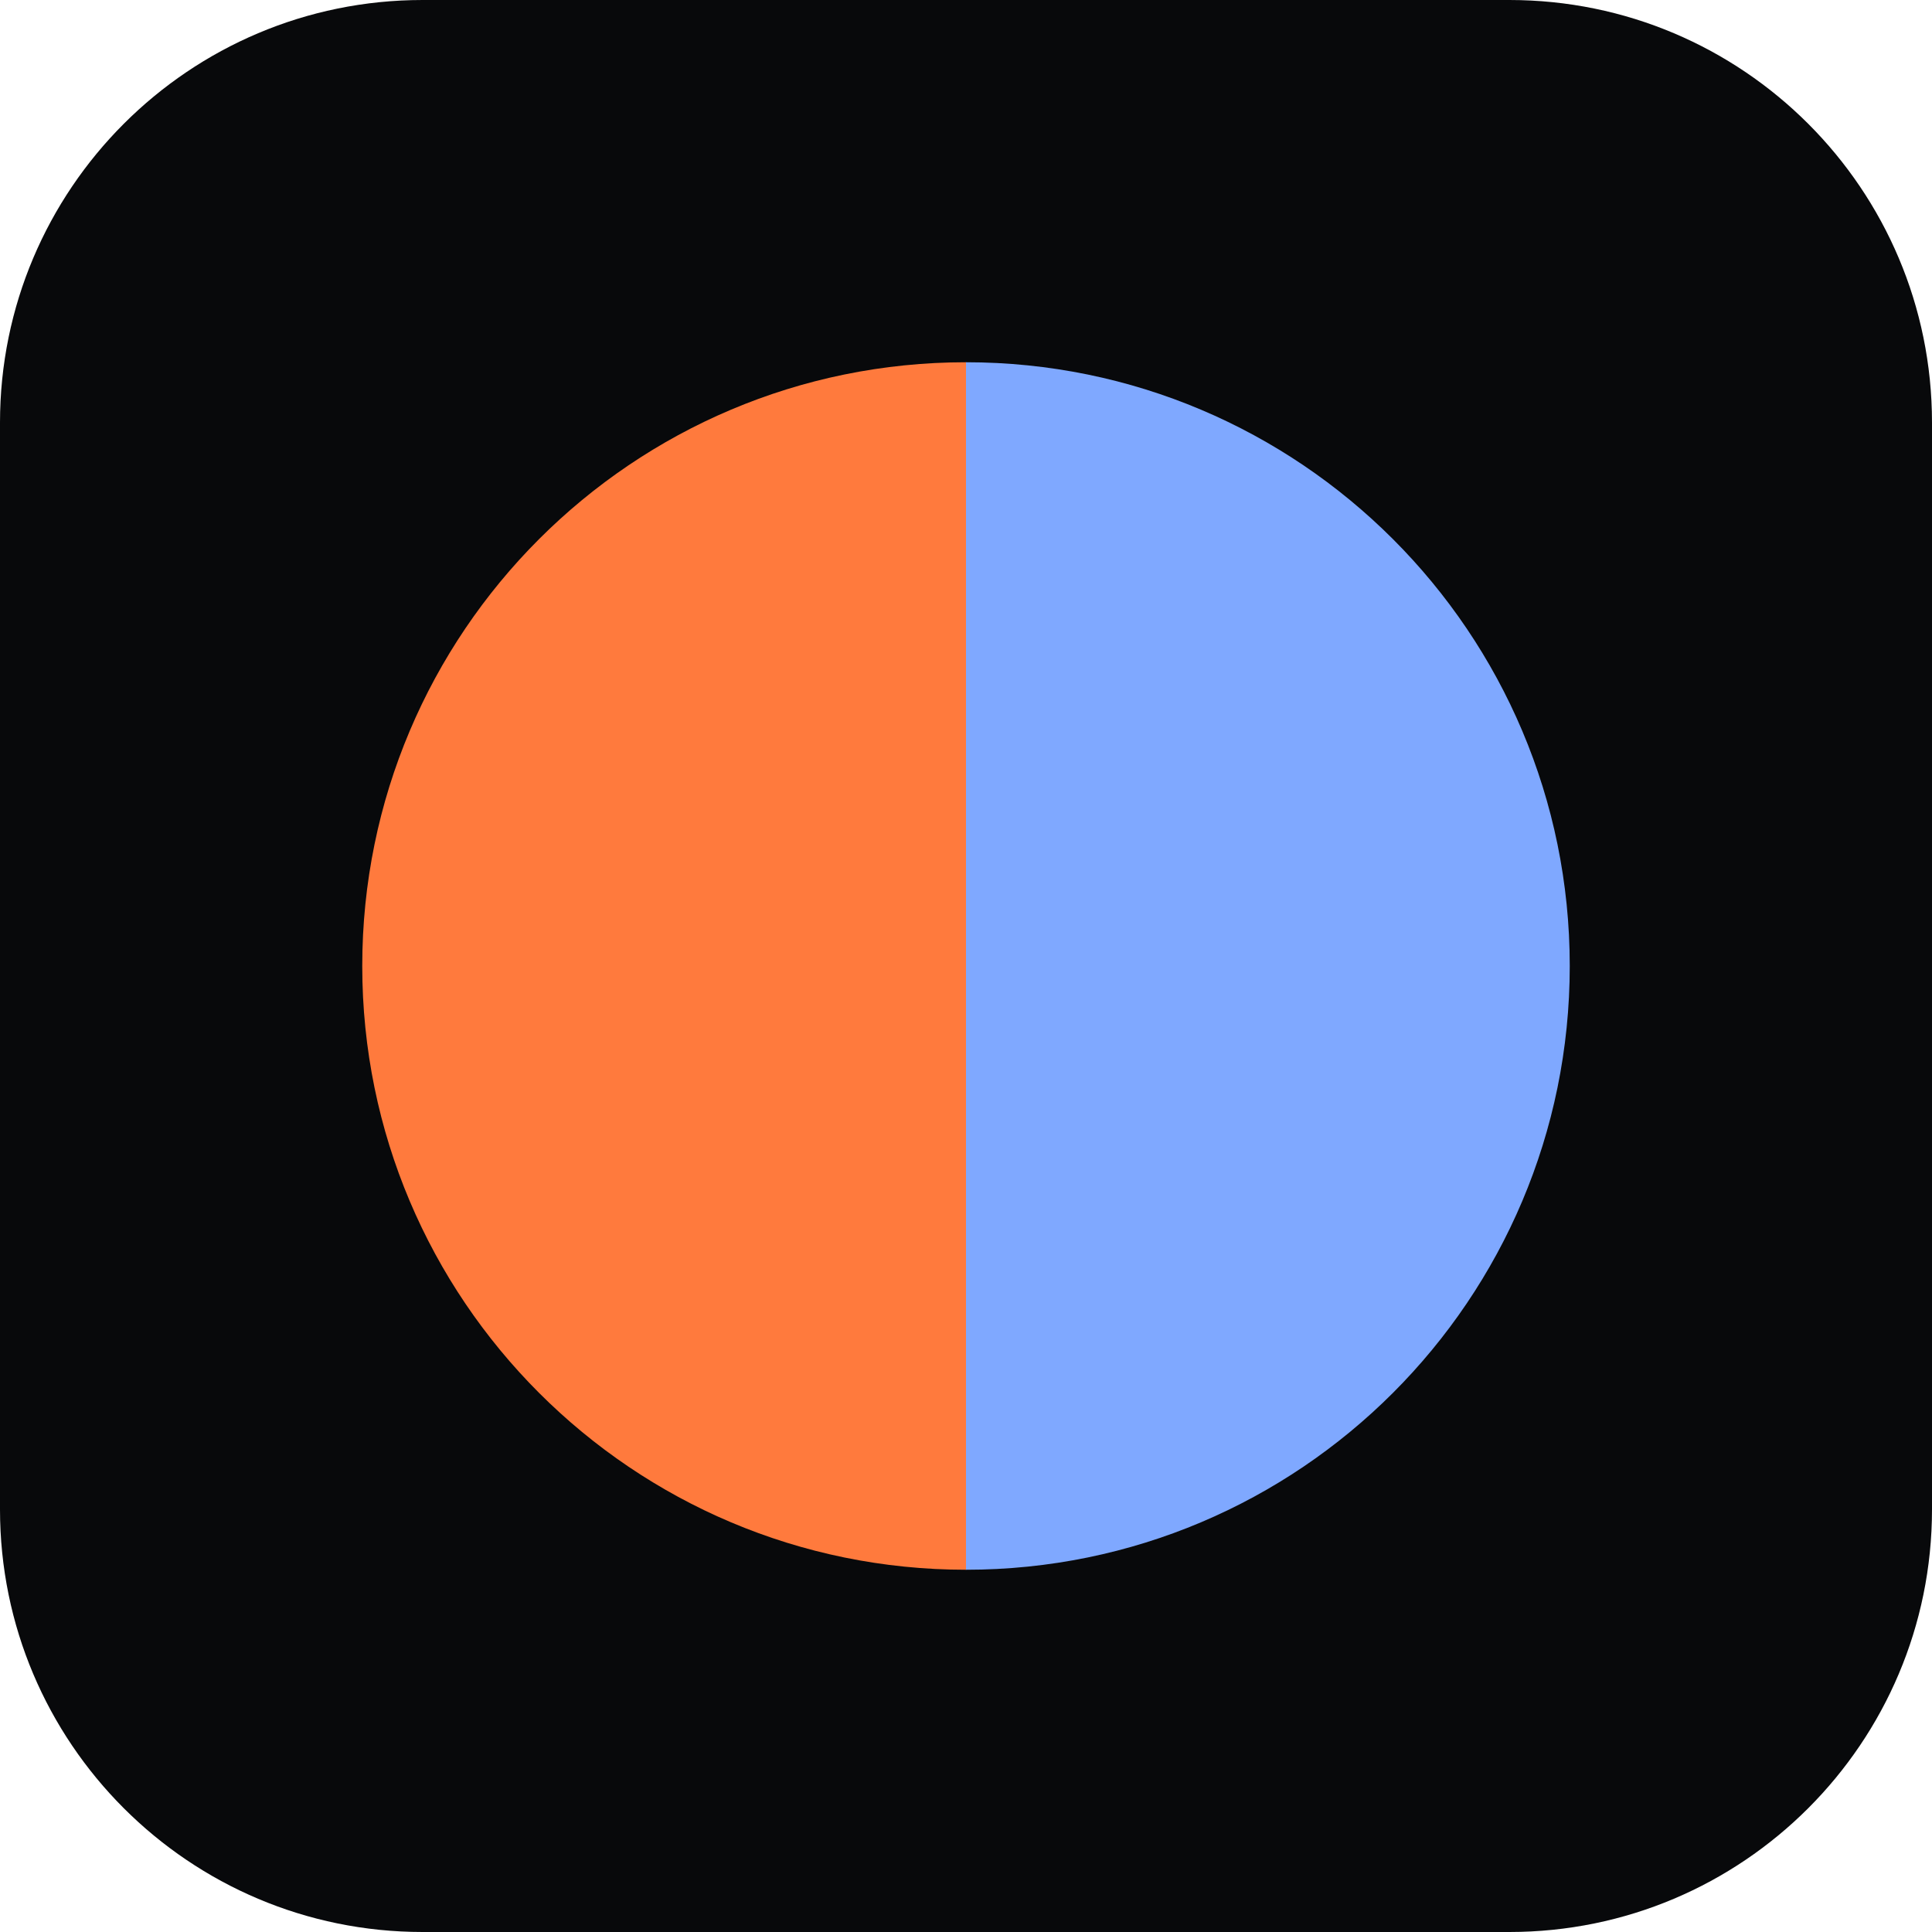
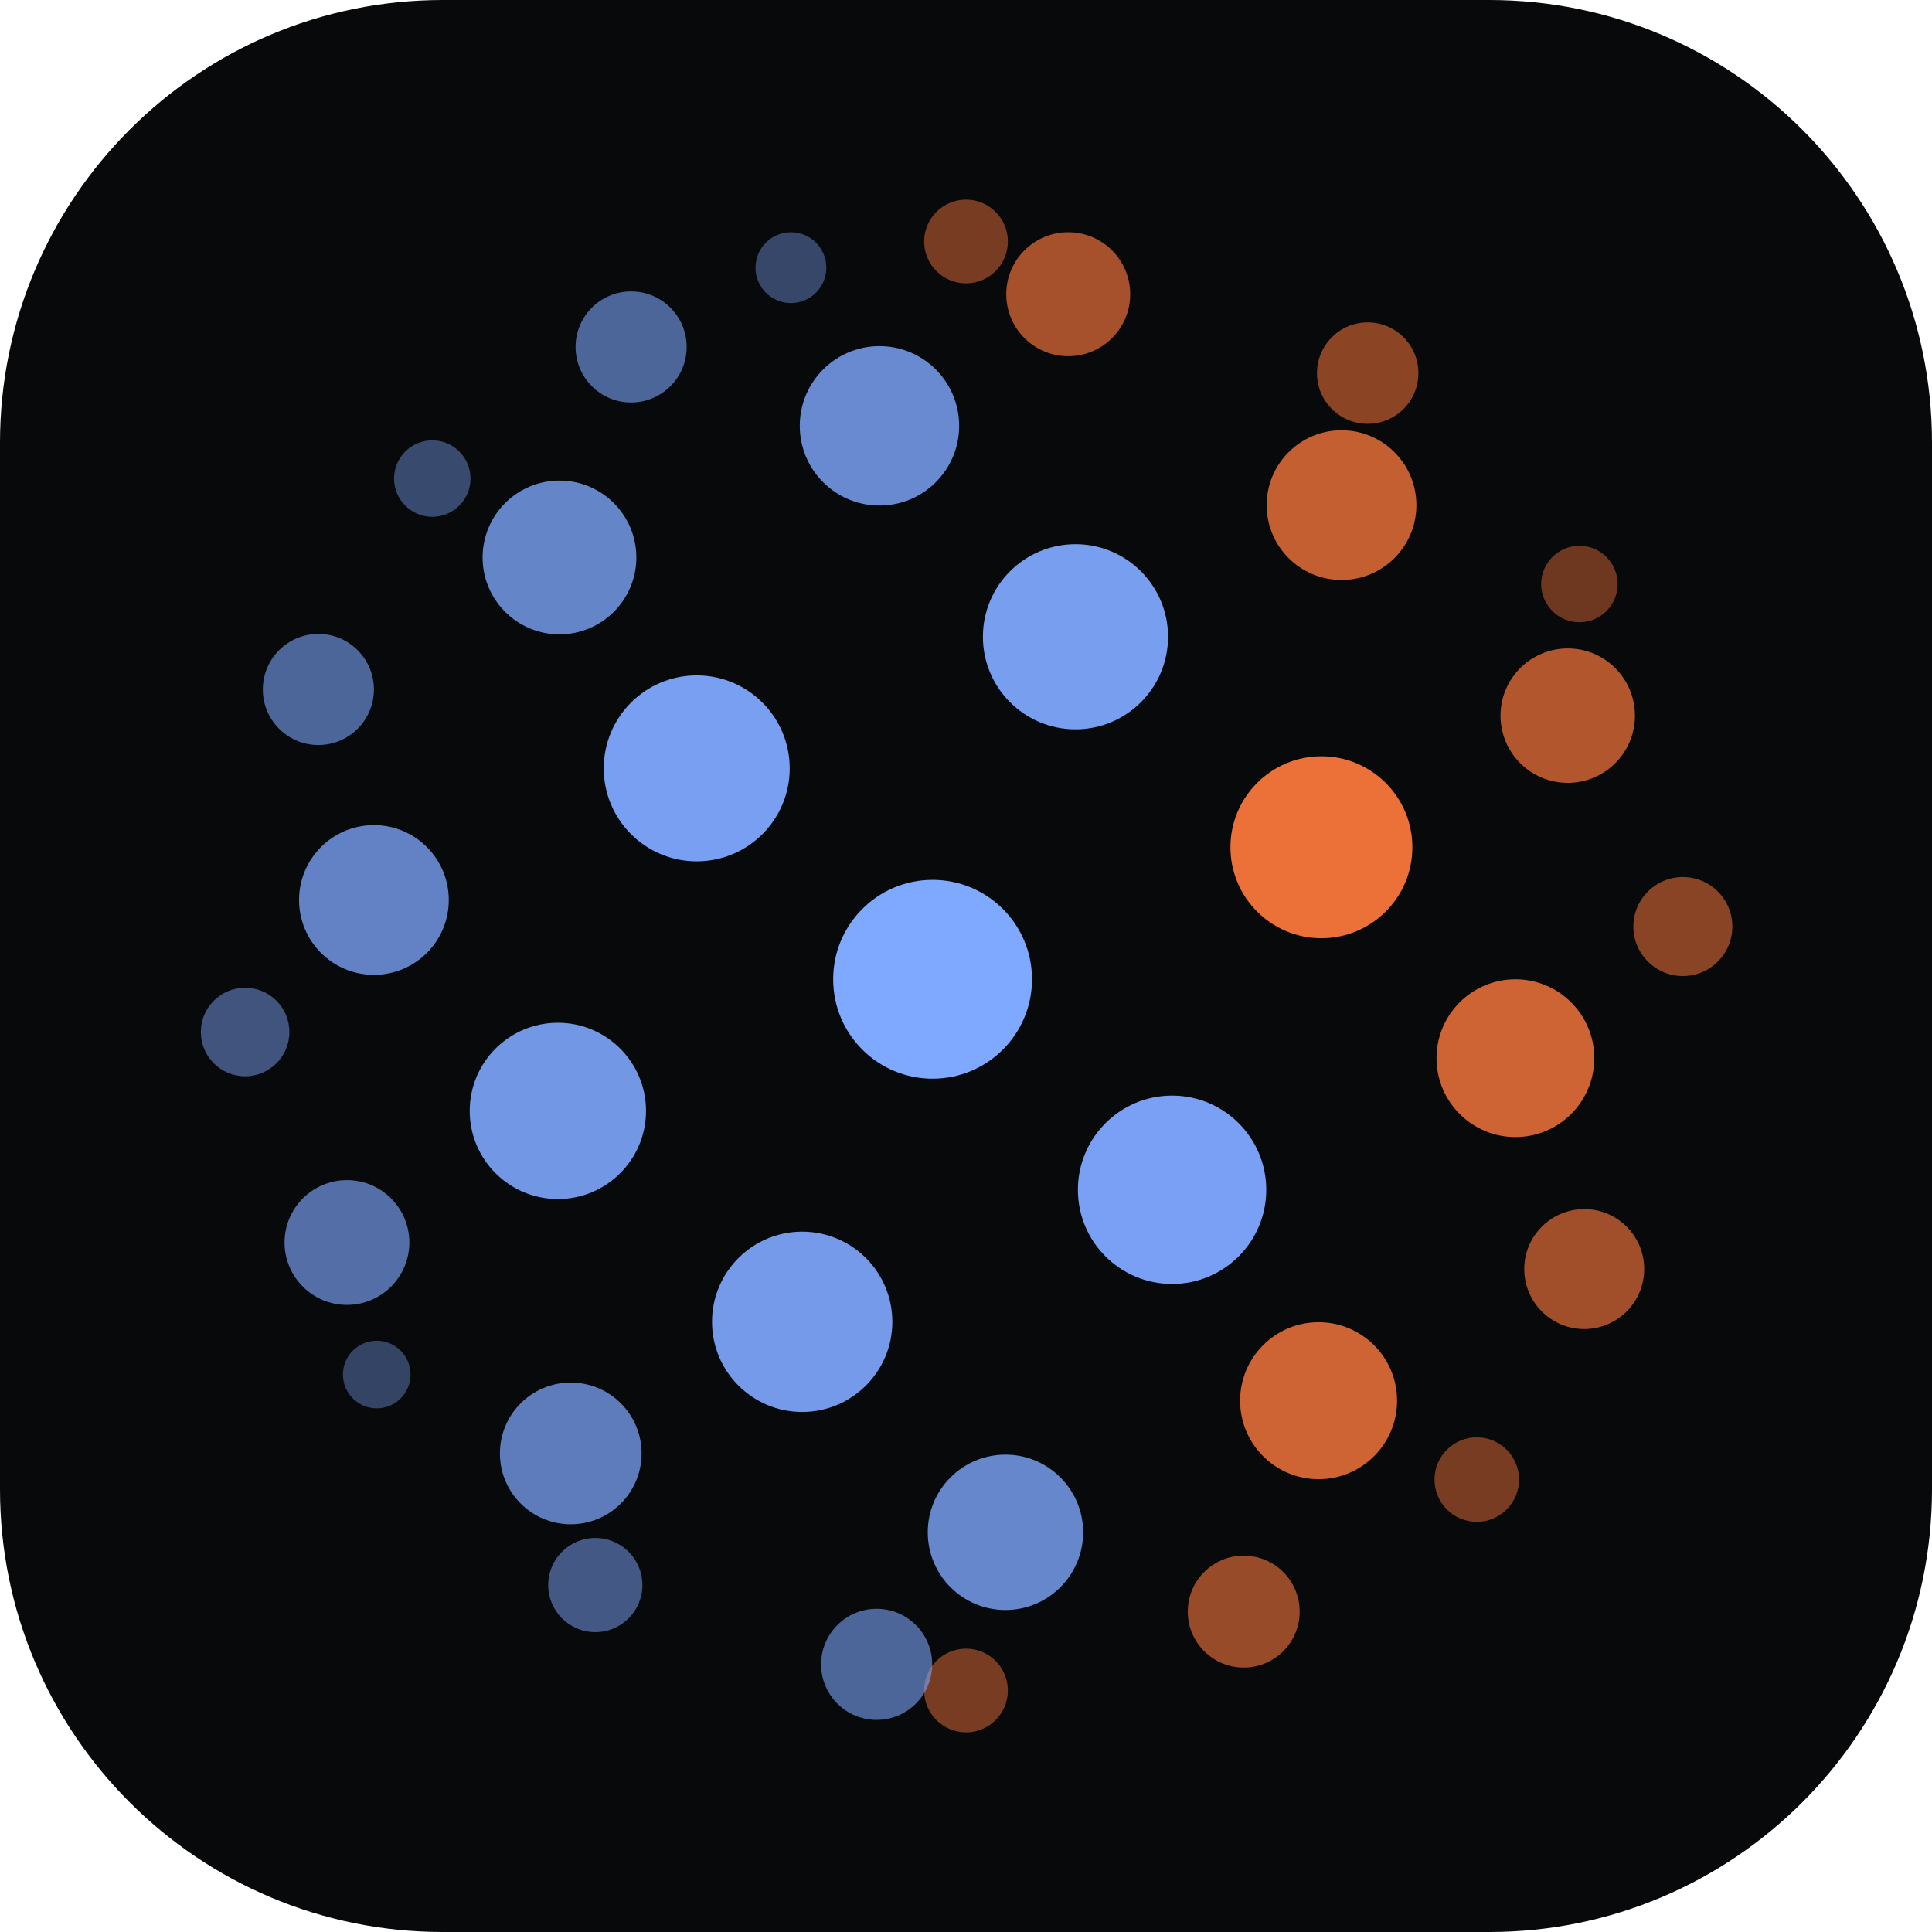
- <svg xmlns="http://www.w3.org/2000/svg" viewBox="0 0 64 64">
-   <rect width="64" height="64" rx="14" fill="#08090b" />
-   <path d="M32 12a20 20 0 0 1 0 40z" fill="#7fa8ff" />
-   <path d="M32 52a20 20 0 0 1 0-40z" fill="#ff7a3d" />
+ <svg xmlns="http://www.w3.org/2000/svg" viewBox="0 0 48 48">
+   <rect width="48" height="48" rx="11" fill="#08090b" />
+   <circle cx="9.36" cy="34.15" r="0.84" fill="#7fa8ff" opacity="0.37" />
+   <circle cx="19.65" cy="6.65" r="0.88" fill="#7fa8ff" opacity="0.39" />
+   <circle cx="39.24" cy="14.51" r="0.95" fill="#ff7a3d" opacity="0.41" />
+   <circle cx="10.74" cy="11.89" r="0.95" fill="#7fa8ff" opacity="0.41" />
+   <circle cx="24.00" cy="42.00" r="1.04" fill="#ff7a3d" opacity="0.45" />
+   <circle cx="24.00" cy="6.00" r="1.04" fill="#ff7a3d" opacity="0.45" />
+   <circle cx="36.69" cy="36.76" r="1.05" fill="#ff7a3d" opacity="0.45" />
+   <circle cx="6.09" cy="25.64" r="1.10" fill="#7fa8ff" opacity="0.47" />
+   <circle cx="14.79" cy="39.38" r="1.17" fill="#7fa8ff" opacity="0.50" />
+   <circle cx="41.81" cy="23.02" r="1.23" fill="#ff7a3d" opacity="0.52" />
+   <circle cx="33.98" cy="9.27" r="1.26" fill="#ff7a3d" opacity="0.53" />
+   <circle cx="7.91" cy="17.13" r="1.38" fill="#7fa8ff" opacity="0.58" />
+   <circle cx="21.78" cy="41.35" r="1.38" fill="#7fa8ff" opacity="0.58" />
+   <circle cx="15.68" cy="8.62" r="1.38" fill="#7fa8ff" opacity="0.58" />
+   <circle cx="30.90" cy="40.04" r="1.39" fill="#ff7a3d" opacity="0.58" />
+   <circle cx="39.36" cy="31.53" r="1.49" fill="#ff7a3d" opacity="0.62" />
+   <circle cx="26.54" cy="7.31" r="1.54" fill="#ff7a3d" opacity="0.64" />
+   <circle cx="8.62" cy="30.87" r="1.55" fill="#7fa8ff" opacity="0.64" />
+   <circle cx="38.95" cy="17.78" r="1.67" fill="#ff7a3d" opacity="0.69" />
+   <circle cx="14.18" cy="36.11" r="1.76" fill="#7fa8ff" opacity="0.72" />
+   <circle cx="9.29" cy="22.36" r="1.86" fill="#7fa8ff" opacity="0.76" />
+   <circle cx="33.33" cy="12.55" r="1.86" fill="#ff7a3d" opacity="0.76" />
+   <circle cx="13.90" cy="13.85" r="1.91" fill="#7fa8ff" opacity="0.78" />
+   <circle cx="24.98" cy="38.07" r="1.93" fill="#7fa8ff" opacity="0.79" />
+   <circle cx="32.76" cy="34.80" r="1.95" fill="#ff7a3d" opacity="0.80" />
+   <circle cx="37.65" cy="26.29" r="1.96" fill="#ff7a3d" opacity="0.80" />
+   <circle cx="21.85" cy="10.58" r="1.98" fill="#7fa8ff" opacity="0.81" />
+   <circle cx="13.86" cy="27.60" r="2.19" fill="#7fa8ff" opacity="0.89" />
+   <circle cx="19.93" cy="32.84" r="2.24" fill="#7fa8ff" opacity="0.91" />
+   <circle cx="32.83" cy="21.05" r="2.26" fill="#ff7a3d" opacity="0.92" />
+   <circle cx="26.72" cy="15.82" r="2.30" fill="#7fa8ff" opacity="0.93" />
+   <circle cx="17.31" cy="19.09" r="2.31" fill="#7fa8ff" opacity="0.94" />
+   <circle cx="29.12" cy="29.56" r="2.34" fill="#7fa8ff" opacity="0.95" />
+   <circle cx="23.17" cy="24.33" r="2.47" fill="#7fa8ff" opacity="1.00" />
</svg>
